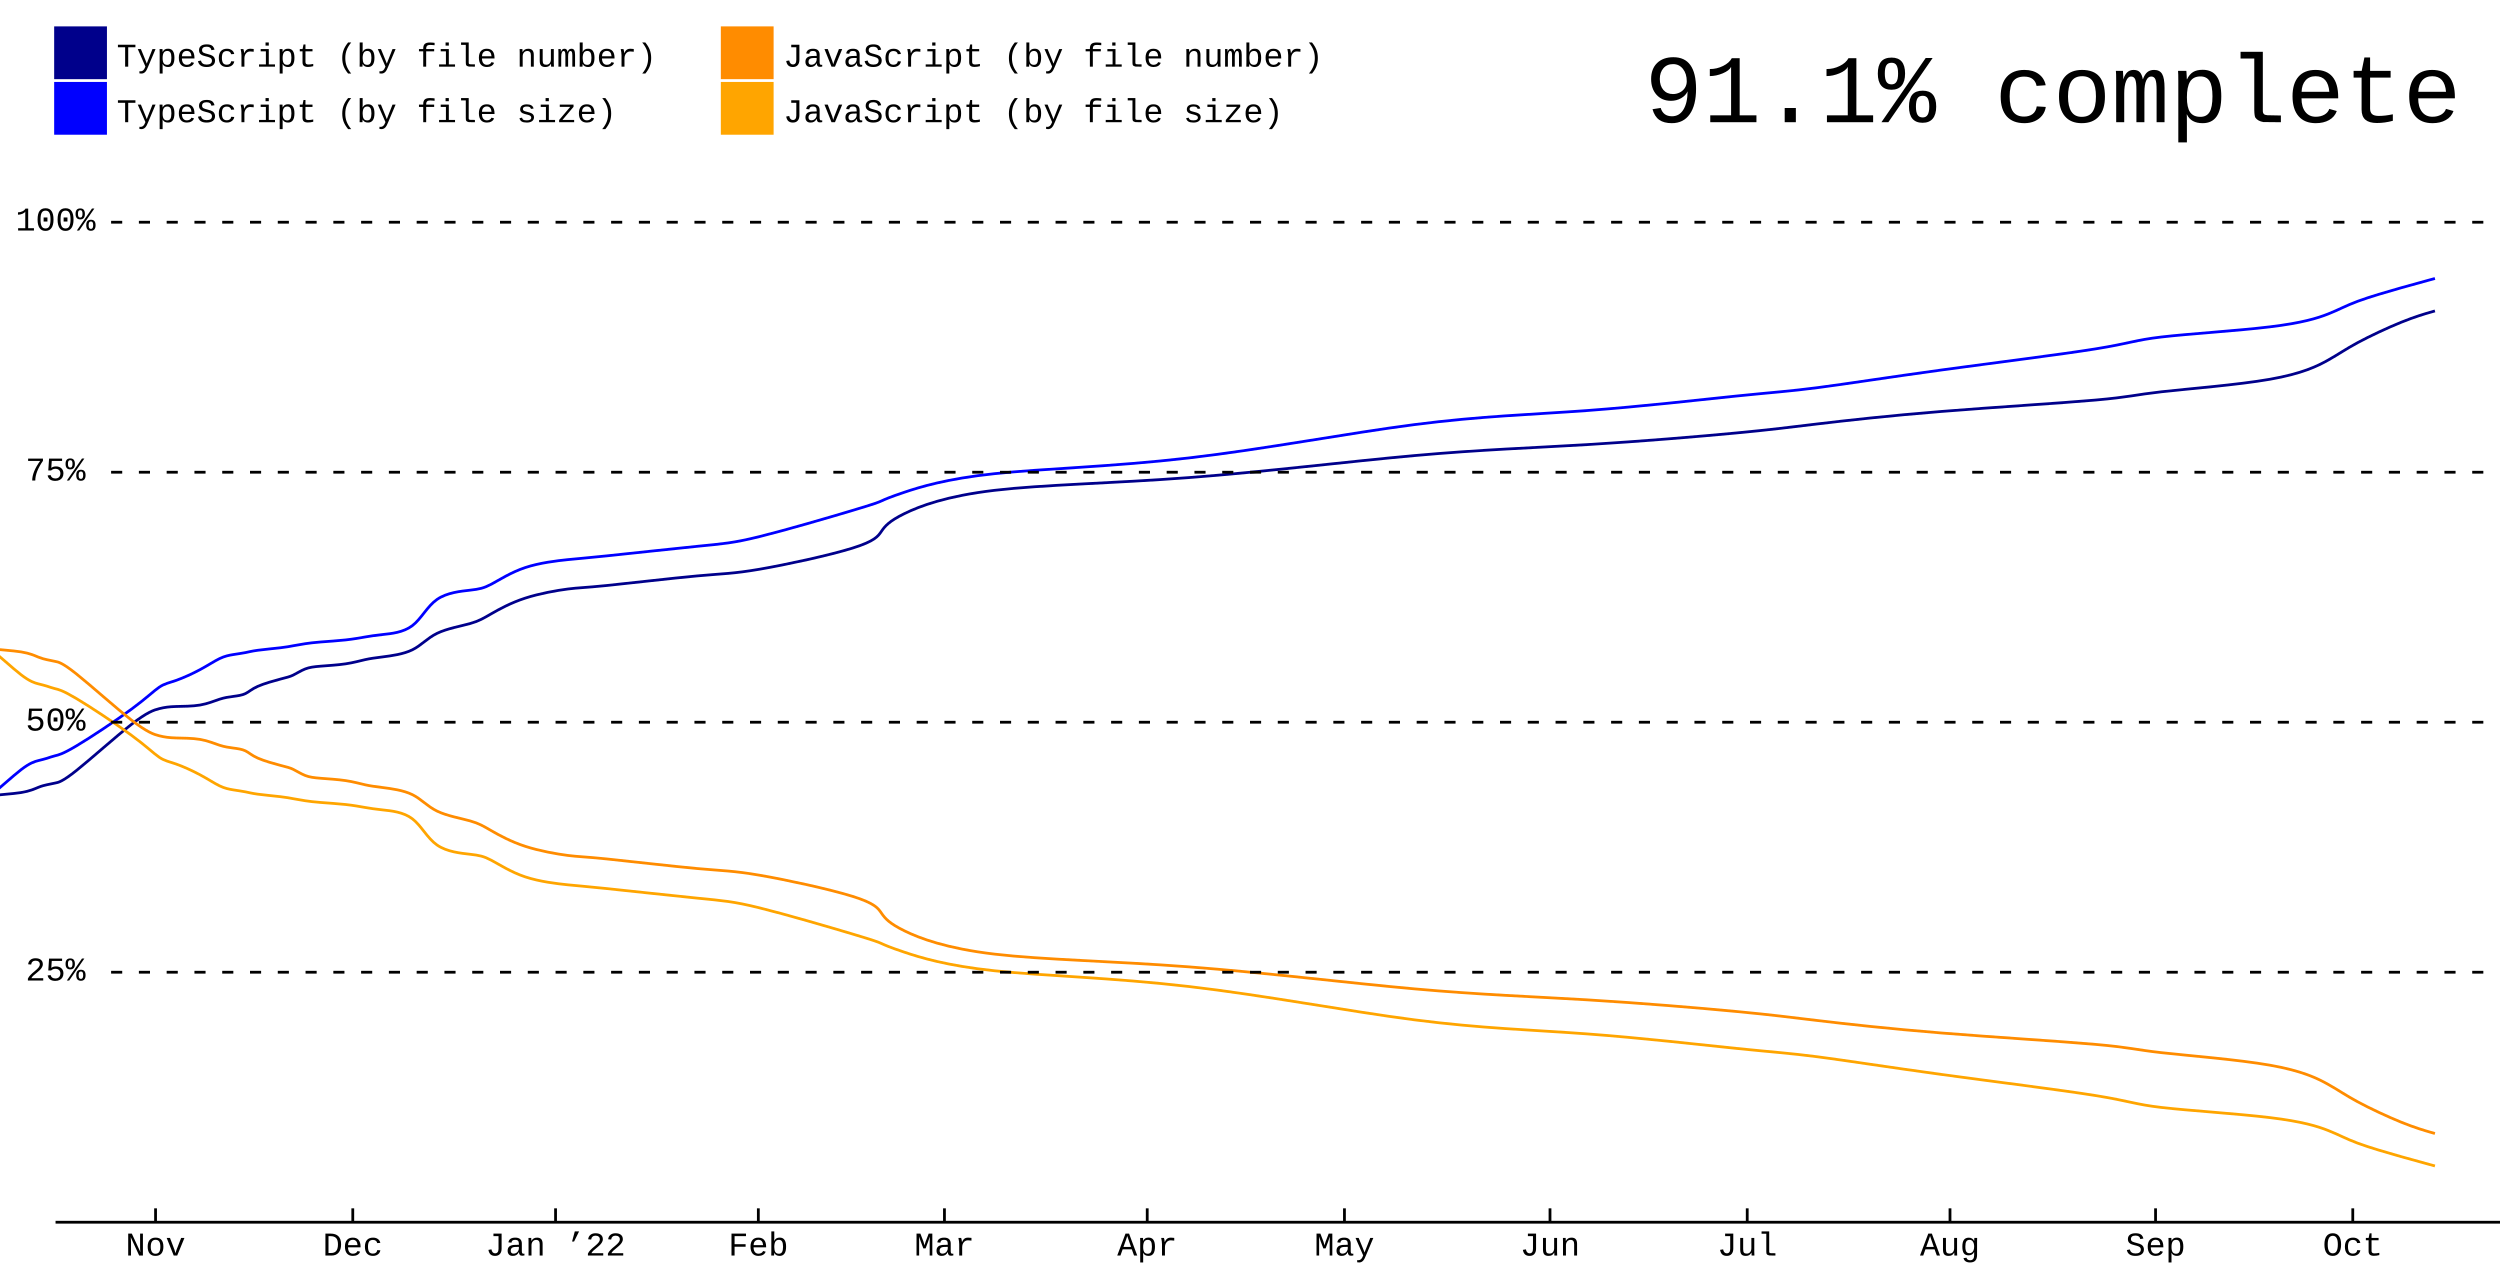
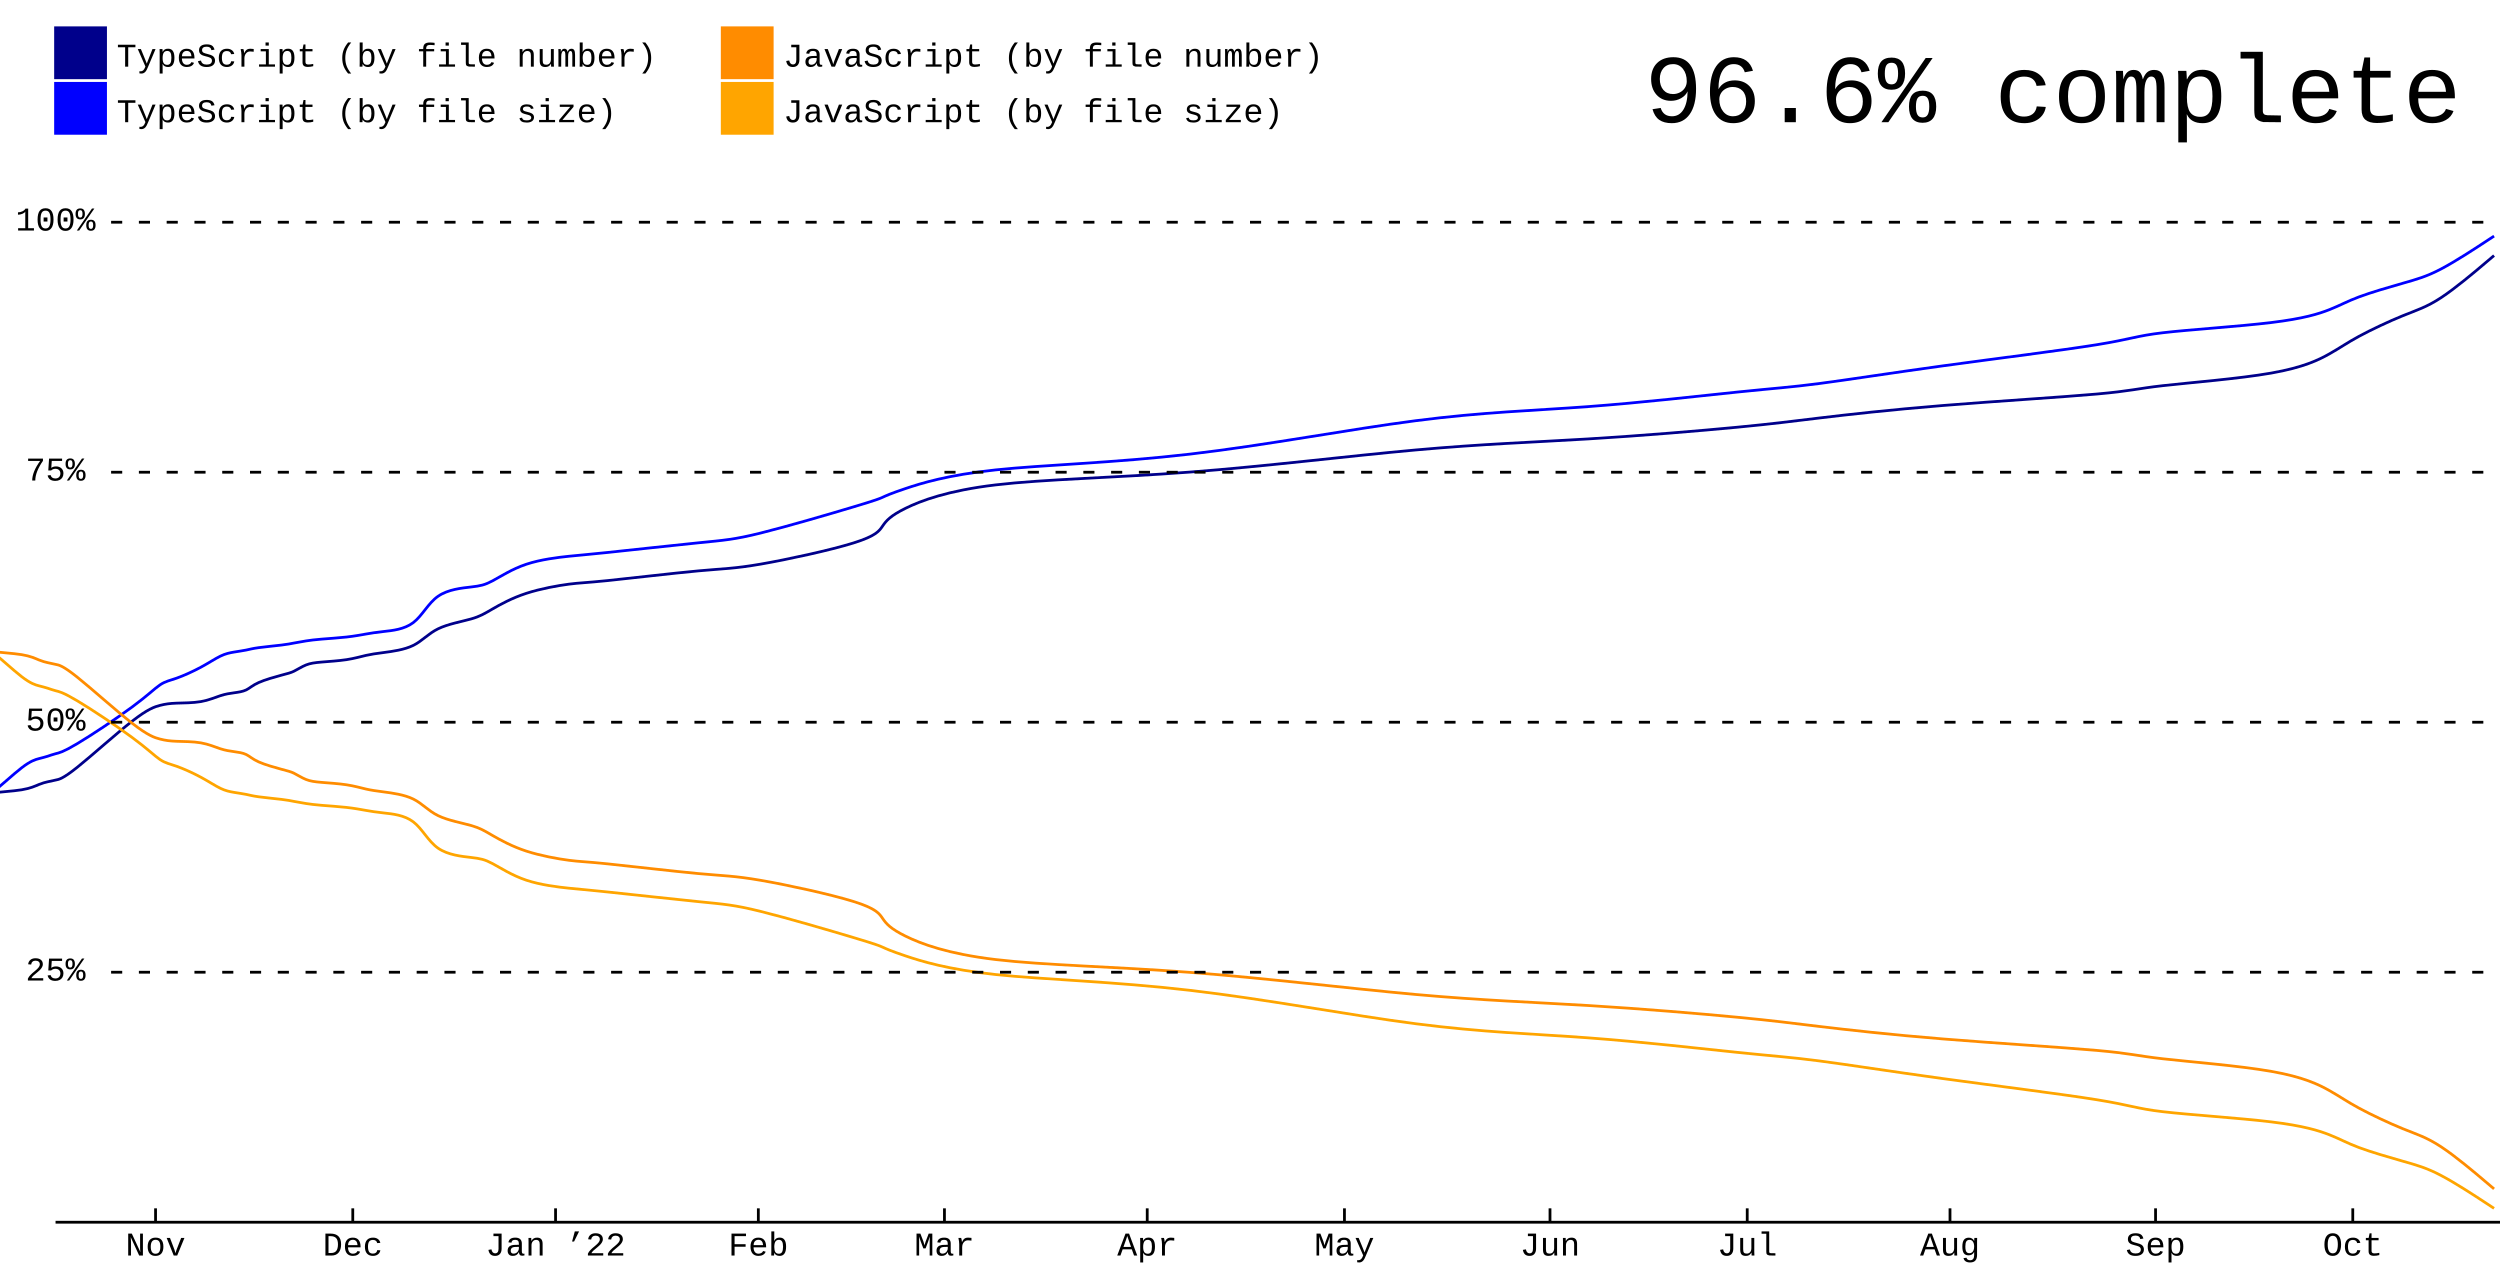
<svg xmlns="http://www.w3.org/2000/svg" viewBox="0 0 900 460" width="900" height="460">
  <style>
    text {
      font-family: "Courier New", Courier, monospace;
    }
    .legend {
      font-size: 12px;
    }
  </style>
  <g class="lines" fill="none" transform="translate(20, 80)">&gt;
-     <path stroke="darkblue" d="M856.579,31.935L854.796,32.448C853.014,32.961,849.448,33.987,844.474,35.997C839.501,38.008,833.118,41.002,828.76,43.353C824.402,45.704,822.068,47.412,818.163,49.611C814.257,51.81,808.781,54.499,797.166,56.536C785.551,58.572,767.799,59.954,758.144,61.039C748.489,62.124,746.931,62.912,734.366,64.021C721.8,65.131,698.228,66.562,678.963,68.121C659.699,69.68,644.744,71.368,634.39,72.6C624.035,73.832,618.283,74.609,604.979,75.873C591.675,77.137,570.819,78.888,551.228,80.067C531.637,81.245,513.31,81.85,489.245,84.004C465.18,86.158,435.376,89.86,407.922,91.939C380.468,94.018,355.363,94.473,338.018,96.519C320.674,98.566,311.089,102.203,305.573,104.914C300.057,107.625,298.609,109.41,297.372,111.195C296.135,112.98,295.109,114.764,286.825,117.34C278.542,119.915,263.001,123.281,253.434,124.923C243.866,126.565,240.272,126.482,230.983,127.327C221.694,128.172,206.709,129.945,198.385,130.786C190.061,131.627,188.398,131.537,184.446,132.04C180.494,132.544,174.253,133.642,169.074,135.327C163.894,137.012,159.775,139.285,156.937,140.918C154.098,142.551,152.54,143.545,149.245,144.474C145.95,145.403,140.918,146.266,137.346,148.004C133.775,149.742,131.663,152.355,128.428,153.941C125.193,155.528,120.835,156.088,117.866,156.47C114.896,156.851,113.315,157.055,111.411,157.481C109.507,157.908,107.28,158.557,104.413,158.983C101.545,159.41,98.037,159.613,95.503,159.816C92.969,160.02,91.409,160.223,89.865,160.828C88.322,161.433,86.795,162.439,85.536,163.044C84.277,163.649,83.287,163.852,80.991,164.457C78.695,165.062,75.094,166.069,72.824,167.075C70.554,168.081,69.615,169.088,68.356,169.693C67.097,170.298,65.517,170.501,63.976,170.704C62.436,170.908,60.934,171.111,59.046,171.716C57.159,172.321,54.885,173.327,52.042,173.811C49.199,174.295,45.787,174.256,43.316,174.338C40.846,174.42,39.317,174.624,37.353,175.111C35.388,175.599,32.989,176.371,27.316,180.782C21.644,185.192,12.698,193.242,7.527,197.368C2.356,201.495,0.96,201.698,-0.183,201.901C-1.326,202.105,-2.216,202.308,-3.11,202.511C-4.004,202.714,-4.903,202.918,-6.194,203.439C-7.485,203.96,-9.169,204.798,-12.411,205.319C-15.653,205.84,-20.453,206.043,-23.676,206.571C-26.899,207.099,-28.545,207.952,-29.823,208.48C-31.102,209.008,-32.013,209.211,-34.886,209.988C-37.758,210.764,-42.591,212.113,-45.513,212.89C-48.435,213.666,-49.446,213.869,-50.678,214.646C-51.91,215.422,-53.363,216.771,-55.922,218.344C-58.482,219.916,-62.148,221.711,-64.436,223.843C-66.724,225.976,-67.635,228.446,-68.536,230.349C-69.436,232.252,-70.326,233.589,-71.216,234.926C-72.106,236.262,-72.996,237.599,-79.278,240.069C-85.56,242.539,-97.234,246.142,-105.47,248.612C-113.706,251.082,-118.503,252.419,-124.395,253.189C-130.287,253.959,-137.275,254.162,-143.493,254.365C-149.712,254.569,-155.162,254.772,-163.094,255.308C-171.027,255.844,-181.442,256.712,-188.121,258.357C-194.801,260.002,-197.744,262.422,-200.973,263.734C-204.203,265.046,-207.718,265.25,-211.191,267.116C-214.664,268.982,-218.095,272.512,-220.336,274.378C-222.578,276.244,-223.631,276.448,-227.638,276.91C-231.645,277.373,-238.607,278.095,-243.83,278.558C-249.053,279.021,-252.539,279.224,-256.053,280.513C-259.566,281.801,-263.109,284.175,-266.623,285.463C-270.138,286.752,-273.625,286.955,-276.878,287.158C-280.13,287.361,-283.148,287.565,-286.74,287.768C-290.332,287.971,-294.498,288.175,-299.36,288.378C-304.222,288.581,-309.78,288.785,-315.058,289.53C-320.336,290.276,-325.333,291.565,-330.236,292.311C-335.14,293.056,-339.949,293.26,-343.553,293.901C-347.158,294.541,-349.556,295.62,-357.896,300.648C-366.237,305.676,-380.518,314.653,-390.751,320.244C-400.984,325.835,-407.168,328.039,-418.443,330.924C-429.717,333.809,-446.082,337.375,-465.781,340.516C-485.48,343.657,-508.513,346.374,-520.029,347.733L-531.546,349.091" />
-     <path stroke="blue" d="M856.579,20.255L854.796,20.737C853.014,21.219,849.448,22.183,844.474,23.59C839.501,24.997,833.118,26.846,828.76,28.464C824.402,30.083,822.068,31.47,818.163,33.013C814.257,34.557,808.781,36.256,797.166,37.664C785.551,39.071,767.799,40.187,758.144,41.313C748.489,42.439,746.931,43.575,734.366,45.603C721.8,47.63,698.228,50.549,678.963,53.192C659.699,55.834,644.744,58.199,634.39,59.545C624.035,60.892,618.283,61.219,604.979,62.586C591.675,63.952,570.819,66.358,551.228,67.805C531.637,69.253,513.31,69.744,489.245,72.851C465.18,75.958,435.376,81.681,407.922,84.865C380.468,88.049,355.363,88.695,338.018,90.523C320.674,92.351,311.089,95.361,305.573,97.212C300.057,99.064,298.609,99.756,297.372,100.315C296.135,100.873,295.109,101.298,286.825,103.78C278.542,106.261,263.001,110.798,253.434,113.169C243.866,115.54,240.272,115.744,230.983,116.672C221.694,117.6,206.709,119.252,198.385,120.116C190.061,120.981,188.398,121.058,184.446,121.463C180.494,121.868,174.253,122.603,169.074,124.329C163.894,126.055,159.775,128.773,156.937,130.28C154.098,131.787,152.54,132.083,149.245,132.461C145.95,132.84,140.918,133.3,137.346,135.788C133.775,138.276,131.663,142.792,128.428,145.247C125.193,147.702,120.835,148.098,117.866,148.419C114.896,148.74,113.315,148.987,111.411,149.317C109.507,149.648,107.28,150.062,104.413,150.376C101.545,150.69,98.037,150.903,95.503,151.107C92.969,151.31,91.409,151.504,89.865,151.735C88.322,151.966,86.795,152.236,85.536,152.474C84.277,152.712,83.287,152.918,80.991,153.188C78.695,153.457,75.094,153.789,72.824,154.096C70.554,154.404,69.615,154.686,68.356,154.934C67.097,155.182,65.517,155.394,63.976,155.645C62.436,155.897,60.934,156.187,59.046,157.095C57.159,158.003,54.885,159.529,52.042,161.056C49.199,162.582,45.787,164.11,43.316,164.977C40.846,165.844,39.317,166.051,37.353,167.37C35.388,168.689,32.989,171.121,27.316,175.307C21.644,179.494,12.698,185.435,7.527,188.511C2.356,191.588,0.96,191.8,-0.183,192.08C-1.326,192.36,-2.216,192.709,-3.11,192.989C-4.004,193.269,-4.903,193.482,-6.194,193.814C-7.485,194.146,-9.169,194.598,-12.411,197.088C-15.653,199.577,-20.453,204.104,-23.676,206.524C-26.899,208.943,-28.545,209.256,-29.823,209.518C-31.102,209.78,-32.013,209.993,-34.886,210.865C-37.758,211.738,-42.591,213.271,-45.513,214.168C-48.435,215.064,-49.446,215.325,-50.678,215.716C-51.91,216.107,-53.363,216.628,-55.922,217.632C-58.482,218.636,-62.148,220.122,-64.436,221.153C-66.724,222.185,-67.635,222.761,-68.536,223.297C-69.436,223.832,-70.326,224.326,-71.216,224.839C-72.106,225.351,-72.996,225.882,-79.278,227.059C-85.56,228.236,-97.234,230.059,-105.47,232.058C-113.706,234.057,-118.503,236.231,-124.395,237.425C-130.287,238.618,-137.275,238.832,-143.493,239.04C-149.712,239.249,-155.162,239.452,-163.094,239.756C-171.027,240.06,-181.442,240.464,-188.121,241.677C-194.801,242.89,-197.744,244.913,-200.973,246.036C-204.203,247.16,-207.718,247.385,-211.191,250.054C-214.664,252.723,-218.095,257.837,-220.336,260.464C-222.578,263.092,-223.631,263.233,-227.638,263.421C-231.645,263.608,-238.607,263.842,-243.83,264.265C-249.053,264.689,-252.539,265.303,-256.053,268.961C-259.566,272.62,-263.109,279.323,-266.623,282.912C-270.138,286.5,-273.625,286.973,-276.878,287.398C-280.13,287.822,-283.148,288.197,-286.74,288.491C-290.332,288.785,-294.498,288.998,-299.36,289.208C-304.222,289.417,-309.78,289.625,-315.058,290.456C-320.336,291.287,-325.333,292.742,-330.236,293.624C-335.14,294.505,-339.949,294.814,-343.553,295.293C-347.158,295.772,-349.556,296.42,-357.896,302.075C-366.237,307.731,-380.518,318.392,-390.751,324.323C-400.984,330.253,-407.168,331.453,-418.443,333.936C-429.717,336.419,-446.082,340.187,-465.781,343.37C-485.48,346.554,-508.513,349.155,-520.029,350.455L-531.546,351.755" />
-     <path stroke="darkorange" d="M856.579,328.065L854.796,327.552C853.014,327.039,849.448,326.013,844.474,324.003C839.501,321.992,833.118,318.998,828.76,316.647C824.402,314.296,822.068,312.588,818.163,310.389C814.257,308.19,808.781,305.501,797.166,303.464C785.551,301.428,767.799,300.046,758.144,298.961C748.489,297.876,746.931,297.088,734.366,295.979C721.8,294.869,698.228,293.438,678.963,291.879C659.699,290.32,644.744,288.632,634.39,287.4C624.035,286.168,618.283,285.391,604.979,284.127C591.675,282.863,570.819,281.112,551.228,279.933C531.637,278.755,513.31,278.15,489.245,275.996C465.18,273.842,435.376,270.14,407.922,268.061C380.468,265.982,355.363,265.527,338.018,263.481C320.674,261.434,311.089,257.797,305.573,255.086C300.057,252.375,298.609,250.59,297.372,248.805C296.135,247.02,295.109,245.236,286.825,242.66C278.542,240.085,263.001,236.719,253.434,235.077C243.866,233.435,240.272,233.518,230.983,232.673C221.694,231.828,206.709,230.055,198.385,229.214C190.061,228.373,188.398,228.463,184.446,227.96C180.494,227.456,174.253,226.358,169.074,224.673C163.894,222.988,159.775,220.715,156.937,219.082C154.098,217.449,152.54,216.455,149.245,215.526C145.95,214.597,140.918,213.734,137.346,211.996C133.775,210.258,131.663,207.645,128.428,206.059C125.193,204.472,120.835,203.912,117.866,203.53C114.896,203.149,113.315,202.945,111.411,202.519C109.507,202.092,107.28,201.443,104.413,201.017C101.545,200.59,98.037,200.387,95.503,200.184C92.969,199.98,91.409,199.777,89.865,199.172C88.322,198.567,86.795,197.561,85.536,196.956C84.277,196.351,83.287,196.148,80.991,195.543C78.695,194.938,75.094,193.931,72.824,192.925C70.554,191.919,69.615,190.912,68.356,190.307C67.097,189.702,65.517,189.499,63.976,189.296C62.436,189.092,60.934,188.889,59.046,188.284C57.159,187.679,54.885,186.673,52.042,186.189C49.199,185.705,45.787,185.744,43.316,185.662C40.846,185.58,39.317,185.376,37.353,184.889C35.388,184.401,32.989,183.629,27.316,179.218C21.644,174.808,12.698,166.758,7.527,162.632C2.356,158.505,0.96,158.302,-0.183,158.099C-1.326,157.895,-2.216,157.692,-3.11,157.489C-4.004,157.286,-4.903,157.082,-6.194,156.561C-7.485,156.04,-9.169,155.202,-12.411,154.681C-15.653,154.16,-20.453,153.957,-23.676,153.429C-26.899,152.901,-28.545,152.048,-29.823,151.52C-31.102,150.992,-32.013,150.789,-34.886,150.012C-37.758,149.236,-42.591,147.887,-45.513,147.11C-48.435,146.334,-49.446,146.131,-50.678,145.354C-51.91,144.578,-53.363,143.229,-55.922,141.656C-58.482,140.084,-62.148,138.289,-64.436,136.157C-66.724,134.024,-67.635,131.554,-68.536,129.651C-69.436,127.748,-70.326,126.411,-71.216,125.074C-72.106,123.738,-72.996,122.401,-79.278,119.931C-85.56,117.461,-97.234,113.858,-105.47,111.388C-113.706,108.918,-118.503,107.581,-124.395,106.811C-130.287,106.041,-137.275,105.838,-143.493,105.635C-149.712,105.431,-155.162,105.228,-163.094,104.692C-171.027,104.156,-181.442,103.288,-188.121,101.643C-194.801,99.998,-197.744,97.578,-200.973,96.266C-204.203,94.954,-207.718,94.75,-211.191,92.884C-214.664,91.018,-218.095,87.488,-220.336,85.622C-222.578,83.756,-223.631,83.552,-227.638,83.09C-231.645,82.627,-238.607,81.905,-243.83,81.442C-249.053,80.979,-252.539,80.776,-256.053,79.487C-259.566,78.199,-263.109,75.825,-266.623,74.537C-270.138,73.248,-273.625,73.045,-276.878,72.842C-280.13,72.639,-283.148,72.435,-286.74,72.232C-290.332,72.029,-294.498,71.825,-299.36,71.622C-304.222,71.419,-309.78,71.215,-315.058,70.47C-320.336,69.724,-325.333,68.435,-330.236,67.689C-335.14,66.944,-339.949,66.74,-343.553,66.099C-347.158,65.459,-349.556,64.38,-357.896,59.352C-366.237,54.324,-380.518,45.347,-390.751,39.756C-400.984,34.165,-407.168,31.961,-418.443,29.076C-429.717,26.191,-446.082,22.625,-465.781,19.484C-485.48,16.343,-508.513,13.626,-520.029,12.267L-531.546,10.909" />
-     <path stroke="orange" d="M856.579,339.745L854.796,339.263C853.014,338.781,849.448,337.817,844.474,336.41C839.501,335.003,833.118,333.154,828.76,331.536C824.402,329.917,822.068,328.53,818.163,326.987C814.257,325.443,808.781,323.744,797.166,322.336C785.551,320.929,767.799,319.813,758.144,318.687C748.489,317.561,746.931,316.425,734.366,314.397C721.8,312.37,698.228,309.451,678.963,306.808C659.699,304.166,644.744,301.801,634.39,300.455C624.035,299.108,618.283,298.781,604.979,297.414C591.675,296.048,570.819,293.642,551.228,292.195C531.637,290.747,513.31,290.256,489.245,287.149C465.18,284.042,435.376,278.319,407.922,275.135C380.468,271.951,355.363,271.305,338.018,269.477C320.674,267.649,311.089,264.639,305.573,262.788C300.057,260.936,298.609,260.244,297.372,259.685C296.135,259.127,295.109,258.702,286.825,256.22C278.542,253.739,263.001,249.202,253.434,246.831C243.866,244.46,240.272,244.256,230.983,243.328C221.694,242.4,206.709,240.748,198.385,239.884C190.061,239.019,188.398,238.942,184.446,238.537C180.494,238.132,174.253,237.397,169.074,235.671C163.894,233.945,159.775,231.227,156.937,229.72C154.098,228.213,152.54,227.917,149.245,227.539C145.95,227.16,140.918,226.7,137.346,224.212C133.775,221.724,131.663,217.208,128.428,214.753C125.193,212.298,120.835,211.902,117.866,211.581C114.896,211.26,113.315,211.013,111.411,210.683C109.507,210.352,107.28,209.938,104.413,209.624C101.545,209.31,98.037,209.097,95.503,208.893C92.969,208.69,91.409,208.496,89.865,208.265C88.322,208.034,86.795,207.764,85.536,207.526C84.277,207.288,83.287,207.082,80.991,206.812C78.695,206.543,75.094,206.211,72.824,205.904C70.554,205.596,69.615,205.314,68.356,205.066C67.097,204.818,65.517,204.606,63.976,204.355C62.436,204.103,60.934,203.813,59.046,202.905C57.159,201.997,54.885,200.471,52.042,198.944C49.199,197.418,45.787,195.89,43.316,195.023C40.846,194.156,39.317,193.949,37.353,192.63C35.388,191.311,32.989,188.879,27.316,184.693C21.644,180.506,12.698,174.565,7.527,171.489C2.356,168.412,0.96,168.2,-0.183,167.92C-1.326,167.64,-2.216,167.291,-3.11,167.011C-4.004,166.731,-4.903,166.518,-6.194,166.186C-7.485,165.854,-9.169,165.402,-12.411,162.912C-15.653,160.423,-20.453,155.896,-23.676,153.476C-26.899,151.057,-28.545,150.744,-29.823,150.482C-31.102,150.22,-32.013,150.007,-34.886,149.135C-37.758,148.262,-42.591,146.729,-45.513,145.832C-48.435,144.936,-49.446,144.675,-50.678,144.284C-51.91,143.893,-53.363,143.372,-55.922,142.368C-58.482,141.364,-62.148,139.878,-64.436,138.847C-66.724,137.815,-67.635,137.239,-68.536,136.703C-69.436,136.168,-70.326,135.674,-71.216,135.161C-72.106,134.649,-72.996,134.118,-79.278,132.941C-85.56,131.764,-97.234,129.941,-105.47,127.942C-113.706,125.943,-118.503,123.769,-124.395,122.575C-130.287,121.382,-137.275,121.168,-143.493,120.96C-149.712,120.751,-155.162,120.548,-163.094,120.244C-171.027,119.94,-181.442,119.536,-188.121,118.323C-194.801,117.11,-197.744,115.087,-200.973,113.964C-204.203,112.84,-207.718,112.615,-211.191,109.946C-214.664,107.277,-218.095,102.163,-220.336,99.536C-222.578,96.908,-223.631,96.767,-227.638,96.579C-231.645,96.392,-238.607,96.158,-243.83,95.735C-249.053,95.311,-252.539,94.697,-256.053,91.039C-259.566,87.38,-263.109,80.677,-266.623,77.088C-270.138,73.5,-273.625,73.027,-276.878,72.602C-280.13,72.178,-283.148,71.803,-286.74,71.509C-290.332,71.215,-294.498,71.002,-299.36,70.792C-304.222,70.583,-309.78,70.375,-315.058,69.544C-320.336,68.713,-325.333,67.258,-330.236,66.376C-335.14,65.495,-339.949,65.186,-343.553,64.707C-347.158,64.228,-349.556,63.58,-357.896,57.925C-366.237,52.269,-380.518,41.608,-390.751,35.677C-400.984,29.747,-407.168,28.547,-418.443,26.064C-429.717,23.581,-446.082,19.813,-465.781,16.63C-485.48,13.446,-508.513,10.845,-520.029,9.545L-531.546,8.245" />
+     <path stroke="darkblue" d="M877.855,12L874.395,14.931C870.934,17.862,864.014,23.723,858.771,27.172C853.527,30.621,849.959,31.657,844.983,33.677C840.007,35.697,833.622,38.702,829.262,41.063C824.901,43.424,822.565,45.142,818.658,47.351C814.751,49.56,809.272,52.26,797.655,54.306C786.038,56.352,768.283,57.744,758.626,58.839C748.969,59.935,747.409,60.732,734.841,61.852C722.274,62.971,698.699,64.413,679.433,65.982C660.166,67.551,645.208,69.249,634.852,70.491C624.496,71.733,618.741,72.52,605.434,73.794C592.128,75.068,571.271,76.829,551.677,78.018C532.084,79.206,513.755,79.822,489.687,81.985C465.62,84.149,435.815,87.862,408.358,89.95C380.902,92.039,355.795,92.504,338.448,94.561C321.101,96.617,311.514,100.265,305.996,102.986C300.477,105.707,299.027,107.502,297.788,109.297C296.549,111.091,295.52,112.886,287.235,115.471C278.949,118.057,263.406,121.433,253.837,123.085C244.267,124.737,240.671,124.664,231.379,125.519C222.088,126.374,207.101,128.157,198.775,129.008C190.449,129.859,188.783,129.779,184.829,130.293C180.875,130.807,174.632,131.914,169.45,133.609C164.268,135.304,160.147,137.587,157.307,139.231C154.466,140.874,152.906,141.878,149.609,142.817C146.311,143.755,141.277,144.629,137.703,146.377C134.129,148.125,132.015,150.748,128.778,152.344C125.541,153.941,121.181,154.511,118.209,154.903C115.238,155.295,113.654,155.508,111.748,155.944C109.842,156.381,107.613,157.04,104.743,157.477C101.874,157.913,98.363,158.127,95.827,158.34C93.29,158.553,91.728,158.767,90.182,159.382C88.637,159.997,87.107,161.013,85.846,161.628C84.586,162.243,83.593,162.456,81.295,163.071C78.997,163.686,75.393,164.703,73.121,165.719C70.849,166.736,69.908,167.752,68.646,168.367C67.385,168.982,65.803,169.195,64.26,169.409C62.718,169.622,61.214,169.835,59.324,170.45C57.434,171.065,55.158,172.082,52.313,172.575C49.468,173.069,46.053,173.041,43.58,173.133C41.108,173.225,39.577,173.438,37.61,173.936C35.644,174.434,33.242,175.216,27.567,179.637C21.892,184.057,12.944,192.117,7.771,196.253C2.598,200.39,1.2,200.603,0.055,200.816C-1.09,201.03,-1.982,201.243,-2.879,201.457C-3.775,201.67,-4.676,201.883,-5.969,202.414C-7.263,202.945,-8.949,203.794,-12.193,204.325C-15.437,204.855,-20.239,205.069,-23.464,205.607C-26.689,206.145,-28.338,207.008,-29.618,207.546C-30.899,208.084,-31.813,208.297,-34.688,209.084C-37.562,209.87,-42.398,211.229,-45.322,212.016C-48.246,212.802,-49.259,213.016,-50.493,213.802C-51.727,214.588,-53.182,215.948,-55.744,217.53C-58.306,219.112,-61.974,220.917,-64.264,223.06C-66.555,225.202,-67.468,227.682,-68.37,229.596C-69.273,231.509,-70.165,232.856,-71.058,234.203C-71.95,235.549,-72.842,236.896,-79.126,239.376C-85.411,241.856,-97.087,245.469,-105.325,247.949C-113.562,250.429,-118.362,251.776,-124.256,252.556C-130.151,253.336,-137.14,253.549,-143.361,253.763C-149.582,253.976,-155.034,254.189,-162.969,254.735C-170.904,255.281,-181.321,256.16,-188.003,257.815C-194.684,259.469,-197.629,261.9,-200.861,263.222C-204.093,264.544,-207.61,264.757,-211.085,266.634C-214.561,268.51,-217.993,272.05,-220.237,273.926C-222.481,275.802,-223.536,276.016,-227.546,276.489C-231.555,276.961,-238.518,277.694,-243.744,278.167C-248.97,278.639,-252.457,278.853,-255.973,280.151C-259.489,281.45,-263.034,283.833,-266.551,285.132C-270.067,286.43,-273.557,286.643,-276.812,286.857C-280.066,287.07,-283.087,287.283,-286.681,287.497C-290.275,287.71,-294.443,287.924,-299.307,288.137C-304.172,288.35,-309.732,288.564,-315.012,289.319C-320.292,290.075,-325.291,291.374,-330.197,292.13C-335.102,292.886,-339.914,293.099,-343.52,293.75C-347.127,294.401,-349.528,295.489,-357.87,300.527C-366.212,305.565,-380.496,314.553,-390.731,320.154C-400.966,325.754,-407.153,327.968,-418.43,330.863C-429.706,333.758,-446.073,337.334,-465.774,340.486C-485.475,343.637,-508.51,346.364,-520.028,347.727L-531.546,349.091" />
+     <path stroke="blue" d="M877.855,4.991L874.395,7.263C870.934,9.535,864.014,14.08,858.771,16.837C853.527,19.595,849.959,20.566,844.983,21.98C840.007,23.393,833.622,25.25,829.262,26.875C824.901,28.5,822.565,29.895,818.658,31.445C814.751,32.995,809.272,34.701,797.655,36.116C786.038,37.531,768.283,38.654,758.626,39.787C748.969,40.92,747.409,42.063,734.841,44.097C722.274,46.132,698.699,49.058,679.433,51.707C660.166,54.356,645.208,56.728,634.852,58.081C624.496,59.435,618.741,59.769,605.434,61.143C592.128,62.516,571.271,64.928,551.677,66.383C532.084,67.838,513.755,68.336,489.687,71.45C465.62,74.563,435.815,80.293,408.358,83.485C380.902,86.676,355.795,87.329,338.448,89.164C321.101,90.998,311.514,94.016,305.996,95.874C300.477,97.732,299.027,98.431,297.788,98.997C296.549,99.563,295.52,99.995,287.235,102.483C278.949,104.971,263.406,109.516,253.837,111.894C244.267,114.271,240.671,114.482,231.379,115.417C222.088,116.352,207.101,118.011,198.775,118.883C190.449,119.754,188.783,119.838,184.829,120.25C180.875,120.662,174.632,121.404,169.45,123.137C164.268,124.87,160.147,127.595,157.307,129.109C154.466,130.623,152.906,130.926,149.609,131.311C146.311,131.696,141.277,132.164,137.703,134.659C134.129,137.154,132.015,141.676,128.778,144.139C125.541,146.601,121.181,147.003,118.209,147.331C115.238,147.66,113.654,147.913,111.748,148.251C109.842,148.588,107.613,149.01,104.743,149.331C101.874,149.651,98.363,149.872,95.827,150.082C93.29,150.292,91.728,150.493,90.182,150.731C88.637,150.97,87.107,151.246,85.846,151.491C84.586,151.736,83.593,151.949,81.295,152.226C78.997,152.502,75.393,152.841,73.121,153.155C70.849,153.469,69.908,153.759,68.646,154.014C67.385,154.268,65.803,154.488,64.26,154.746C62.718,155.004,61.214,155.302,59.324,156.217C57.434,157.132,55.158,158.664,52.313,160.198C49.468,161.732,46.053,163.267,43.58,164.141C41.108,165.015,39.577,165.228,37.61,166.554C35.644,167.88,33.242,170.319,27.567,174.513C21.892,178.706,12.944,184.654,7.771,187.738C2.598,190.821,1.2,191.04,0.055,191.327C-1.09,191.614,-1.982,191.97,-2.879,192.257C-3.775,192.544,-4.676,192.764,-5.969,193.103C-7.263,193.442,-8.949,193.901,-12.193,196.398C-15.437,198.894,-20.239,203.428,-23.464,205.854C-26.689,208.281,-28.338,208.6,-29.618,208.87C-30.899,209.139,-31.813,209.358,-34.688,210.238C-37.562,211.118,-42.398,212.657,-45.322,213.561C-48.246,214.465,-49.259,214.732,-50.493,215.13C-51.727,215.528,-53.182,216.057,-55.744,217.067C-58.306,218.078,-61.974,219.571,-64.264,220.609C-66.555,221.648,-67.468,222.231,-68.37,222.774C-69.273,223.316,-70.165,223.817,-71.058,224.337C-71.95,224.856,-72.842,225.394,-79.126,226.578C-85.411,227.762,-97.087,229.592,-105.325,231.598C-113.562,233.604,-118.362,235.785,-124.256,236.986C-130.151,238.186,-137.14,238.406,-143.361,238.622C-149.582,238.837,-155.034,239.048,-162.969,239.359C-170.904,239.67,-181.321,240.081,-188.003,241.301C-194.684,242.521,-197.629,244.55,-200.861,245.681C-204.093,246.811,-207.61,247.043,-211.085,249.719C-214.561,252.396,-217.993,257.516,-220.237,260.15C-222.481,262.785,-223.536,262.933,-227.546,263.128C-231.555,263.322,-238.518,263.563,-243.744,263.993C-248.97,264.424,-252.457,265.045,-255.973,268.71C-259.489,272.376,-263.034,279.086,-266.551,282.682C-270.067,286.277,-273.557,286.757,-276.812,287.188C-280.066,287.62,-283.087,288.002,-286.681,288.303C-290.275,288.604,-294.443,288.823,-299.307,289.04C-304.172,289.257,-309.732,289.471,-315.012,290.309C-320.292,291.148,-325.291,292.609,-330.197,293.498C-335.102,294.387,-339.914,294.703,-343.52,295.188C-347.127,295.674,-349.528,296.33,-357.87,301.992C-366.212,307.654,-380.496,318.323,-390.731,324.26C-400.966,330.197,-407.153,331.404,-418.43,333.894C-429.706,336.384,-446.073,340.159,-465.774,343.349C-485.475,346.54,-508.51,349.148,-520.028,350.451L-531.546,351.755" />
+     <path stroke="darkorange" d="M877.855,348L874.395,345.069C870.934,342.138,864.014,336.277,858.771,332.828C853.527,329.379,849.959,328.343,844.983,326.323C840.007,324.303,833.622,321.298,829.262,318.937C824.901,316.576,822.565,314.858,818.658,312.649C814.751,310.44,809.272,307.74,797.655,305.694C786.038,303.648,768.283,302.256,758.626,301.161C748.969,300.065,747.409,299.268,734.841,298.148C722.274,297.029,698.699,295.587,679.433,294.018C660.166,292.449,645.208,290.751,634.852,289.509C624.496,288.267,618.741,287.48,605.434,286.206C592.128,284.932,571.271,283.171,551.677,281.982C532.084,280.794,513.755,280.178,489.687,278.015C465.62,275.851,435.815,272.138,408.358,270.05C380.902,267.961,355.795,267.496,338.448,265.439C321.101,263.383,311.514,259.735,305.996,257.014C300.477,254.293,299.027,252.498,297.788,250.703C296.549,248.909,295.52,247.114,287.235,244.529C278.949,241.943,263.406,238.567,253.837,236.915C244.267,235.263,240.671,235.336,231.379,234.481C222.088,233.626,207.101,231.843,198.775,230.992C190.449,230.141,188.783,230.221,184.829,229.707C180.875,229.193,174.632,228.086,169.45,226.391C164.268,224.696,160.147,222.413,157.307,220.769C154.466,219.126,152.906,218.122,149.609,217.183C146.311,216.245,141.277,215.371,137.703,213.623C134.129,211.875,132.015,209.252,128.778,207.656C125.541,206.059,121.181,205.489,118.209,205.097C115.238,204.705,113.654,204.492,111.748,204.056C109.842,203.619,107.613,202.96,104.743,202.523C101.874,202.087,98.363,201.873,95.827,201.66C93.29,201.447,91.728,201.233,90.182,200.618C88.637,200.003,87.107,198.987,85.846,198.372C84.586,197.757,83.593,197.544,81.295,196.929C78.997,196.314,75.393,195.297,73.121,194.281C70.849,193.264,69.908,192.248,68.646,191.633C67.385,191.018,65.803,190.805,64.26,190.591C62.718,190.378,61.214,190.165,59.324,189.55C57.434,188.935,55.158,187.918,52.313,187.425C49.468,186.931,46.053,186.959,43.58,186.867C41.108,186.775,39.577,186.562,37.61,186.064C35.644,185.566,33.242,184.784,27.567,180.363C21.892,175.943,12.944,167.883,7.771,163.747C2.598,159.61,1.2,159.397,0.055,159.184C-1.09,158.97,-1.982,158.757,-2.879,158.543C-3.775,158.33,-4.676,158.117,-5.969,157.586C-7.263,157.055,-8.949,156.206,-12.193,155.675C-15.437,155.145,-20.239,154.931,-23.464,154.393C-26.689,153.855,-28.338,152.992,-29.618,152.454C-30.899,151.916,-31.813,151.703,-34.688,150.916C-37.562,150.13,-42.398,148.771,-45.322,147.984C-48.246,147.198,-49.259,146.984,-50.493,146.198C-51.727,145.412,-53.182,144.052,-55.744,142.47C-58.306,140.888,-61.974,139.083,-64.264,136.94C-66.555,134.798,-67.468,132.318,-68.37,130.404C-69.273,128.491,-70.165,127.144,-71.058,125.797C-71.95,124.451,-72.842,123.104,-79.126,120.624C-85.411,118.144,-97.087,114.531,-105.325,112.051C-113.562,109.571,-118.362,108.224,-124.256,107.444C-130.151,106.664,-137.14,106.451,-143.361,106.237C-149.582,106.024,-155.034,105.811,-162.969,105.265C-170.904,104.719,-181.321,103.84,-188.003,102.185C-194.684,100.531,-197.629,98.1,-200.861,96.778C-204.093,95.456,-207.61,95.243,-211.085,93.366C-214.561,91.49,-217.993,87.95,-220.237,86.074C-222.481,84.198,-223.536,83.984,-227.546,83.511C-231.555,83.039,-238.518,82.306,-243.744,81.833C-248.97,81.361,-252.457,81.147,-255.973,79.849C-259.489,78.55,-263.034,76.167,-266.551,74.868C-270.067,73.57,-273.557,73.357,-276.812,73.143C-280.066,72.93,-283.087,72.717,-286.681,72.503C-290.275,72.29,-294.443,72.076,-299.307,71.863C-304.172,71.65,-309.732,71.436,-315.012,70.681C-320.292,69.925,-325.291,68.626,-330.197,67.87C-335.102,67.114,-339.914,66.901,-343.52,66.25C-347.127,65.599,-349.528,64.511,-357.87,59.473C-366.212,54.435,-380.496,45.447,-390.731,39.846C-400.966,34.246,-407.153,32.032,-418.43,29.137C-429.706,26.242,-446.073,22.666,-465.774,19.514C-485.475,16.363,-508.51,13.636,-520.028,12.273L-531.546,10.909" />
+     <path stroke="orange" d="M877.855,355.009L874.395,352.737C870.934,350.465,864.014,345.92,858.771,343.163C853.527,340.405,849.959,339.434,844.983,338.02C840.007,336.607,833.622,334.75,829.262,333.125C824.901,331.5,822.565,330.105,818.658,328.555C814.751,327.005,809.272,325.299,797.655,323.884C786.038,322.469,768.283,321.346,758.626,320.213C748.969,319.08,747.409,317.937,734.841,315.903C722.274,313.868,698.699,310.942,679.433,308.293C660.166,305.644,645.208,303.272,634.852,301.919C624.496,300.565,618.741,300.231,605.434,298.857C592.128,297.484,571.271,295.072,551.677,293.617C532.084,292.162,513.755,291.664,489.687,288.55C465.62,285.437,435.815,279.707,408.358,276.515C380.902,273.324,355.795,272.671,338.448,270.836C321.101,269.002,311.514,265.984,305.996,264.126C300.477,262.268,299.027,261.569,297.788,261.003C296.549,260.437,295.52,260.005,287.235,257.517C278.949,255.029,263.406,250.484,253.837,248.106C244.267,245.729,240.671,245.518,231.379,244.583C222.088,243.648,207.101,241.989,198.775,241.117C190.449,240.246,188.783,240.162,184.829,239.75C180.875,239.338,174.632,238.596,169.45,236.863C164.268,235.13,160.147,232.405,157.307,230.891C154.466,229.377,152.906,229.074,149.609,228.689C146.311,228.304,141.277,227.836,137.703,225.341C134.129,222.846,132.015,218.324,128.778,215.861C125.541,213.399,121.181,212.997,118.209,212.669C115.238,212.34,113.654,212.087,111.748,211.749C109.842,211.412,107.613,210.99,104.743,210.669C101.874,210.349,98.363,210.128,95.827,209.918C93.29,209.708,91.728,209.507,90.182,209.269C88.637,209.03,87.107,208.754,85.846,208.509C84.586,208.264,83.593,208.051,81.295,207.774C78.997,207.498,75.393,207.159,73.121,206.845C70.849,206.531,69.908,206.241,68.646,205.986C67.385,205.732,65.803,205.512,64.26,205.254C62.718,204.996,61.214,204.698,59.324,203.783C57.434,202.868,55.158,201.336,52.313,199.802C49.468,198.268,46.053,196.733,43.58,195.859C41.108,194.985,39.577,194.772,37.61,193.446C35.644,192.12,33.242,189.681,27.567,185.487C21.892,181.294,12.944,175.346,7.771,172.262C2.598,169.179,1.2,168.96,0.055,168.673C-1.09,168.386,-1.982,168.03,-2.879,167.743C-3.775,167.456,-4.676,167.236,-5.969,166.897C-7.263,166.558,-8.949,166.099,-12.193,163.602C-15.437,161.106,-20.239,156.572,-23.464,154.146C-26.689,151.719,-28.338,151.4,-29.618,151.13C-30.899,150.861,-31.813,150.642,-34.688,149.762C-37.562,148.882,-42.398,147.343,-45.322,146.439C-48.246,145.535,-49.259,145.268,-50.493,144.87C-51.727,144.472,-53.182,143.943,-55.744,142.933C-58.306,141.922,-61.974,140.429,-64.264,139.391C-66.555,138.352,-67.468,137.769,-68.37,137.226C-69.273,136.684,-70.165,136.183,-71.058,135.663C-71.95,135.144,-72.842,134.606,-79.126,133.422C-85.411,132.238,-97.087,130.408,-105.325,128.402C-113.562,126.396,-118.362,124.215,-124.256,123.014C-130.151,121.814,-137.14,121.594,-143.361,121.378C-149.582,121.163,-155.034,120.952,-162.969,120.641C-170.904,120.33,-181.321,119.919,-188.003,118.699C-194.684,117.479,-197.629,115.45,-200.861,114.319C-204.093,113.189,-207.61,112.957,-211.085,110.281C-214.561,107.604,-217.993,102.484,-220.237,99.85C-222.481,97.215,-223.536,97.067,-227.546,96.872C-231.555,96.678,-238.518,96.437,-243.744,96.007C-248.97,95.576,-252.457,94.955,-255.973,91.29C-259.489,87.624,-263.034,80.914,-266.551,77.318C-270.067,73.723,-273.557,73.243,-276.812,72.812C-280.066,72.38,-283.087,71.998,-286.681,71.697C-290.275,71.396,-294.443,71.177,-299.307,70.96C-304.172,70.743,-309.732,70.529,-315.012,69.691C-320.292,68.852,-325.291,67.391,-330.197,66.502C-335.102,65.613,-339.914,65.297,-343.52,64.812C-347.127,64.326,-349.528,63.67,-357.87,58.008C-366.212,52.346,-380.496,41.677,-390.731,35.74C-400.966,29.803,-407.153,28.596,-418.43,26.106C-429.706,23.616,-446.073,19.841,-465.774,16.651C-485.475,13.46,-508.51,10.852,-520.028,9.549L-531.546,8.245" />
  </g>
  <g class="axis y" stroke="black" fill="none" stroke-dasharray="4 6" transform="translate(20, 80)">
    <path d="M 20,270 h900" />
    <g transform="translate(0, 270)">
      <text text-anchor="middle" fill="black" stroke="none" transform="translate(0, 3)">25%</text>
      <path d="M0,v-5 0" />
    </g>
    <path d="M 20,180 h900" />
    <g transform="translate(0, 180)">
      <text text-anchor="middle" fill="black" stroke="none" transform="translate(0, 3)">50%</text>
      <path d="M0,v-5 0" />
    </g>
    <path d="M 20,90 h900" />
    <g transform="translate(0, 90)">
      <text text-anchor="middle" fill="black" stroke="none" transform="translate(0, 3)">75%</text>
      <path d="M0,v-5 0" />
    </g>
    <path d="M 20,0 h900" />
    <g transform="translate(0, 0)">
      <text text-anchor="middle" fill="black" stroke="none" transform="translate(0, 3)">100%</text>
      <path d="M0,v-5 0" />
    </g>
  </g>
  <g class="axis x" stroke="black" fill="none" transform="translate(20, 440)">
    <path d="M0,0 h900" />
    <g transform="translate(827, 0)">
      <text text-anchor="middle" fill="black" stroke="none" transform="translate(0, 12)">Oct</text>
      <path d="M0,0 v-5" />
    </g>
    <g transform="translate(756, 0)">
      <text text-anchor="middle" fill="black" stroke="none" transform="translate(0, 12)">Sep</text>
      <path d="M0,0 v-5" />
    </g>
    <g transform="translate(682, 0)">
      <text text-anchor="middle" fill="black" stroke="none" transform="translate(0, 12)">Aug</text>
      <path d="M0,0 v-5" />
    </g>
    <g transform="translate(609, 0)">
      <text text-anchor="middle" fill="black" stroke="none" transform="translate(0, 12)">Jul</text>
      <path d="M0,0 v-5" />
    </g>
    <g transform="translate(538, 0)">
      <text text-anchor="middle" fill="black" stroke="none" transform="translate(0, 12)">Jun</text>
      <path d="M0,0 v-5" />
    </g>
    <g transform="translate(464, 0)">
      <text text-anchor="middle" fill="black" stroke="none" transform="translate(0, 12)">May</text>
      <path d="M0,0 v-5" />
    </g>
    <g transform="translate(393, 0)">
      <text text-anchor="middle" fill="black" stroke="none" transform="translate(0, 12)">Apr</text>
      <path d="M0,0 v-5" />
    </g>
    <g transform="translate(320, 0)">
      <text text-anchor="middle" fill="black" stroke="none" transform="translate(0, 12)">Mar</text>
      <path d="M0,0 v-5" />
    </g>
    <g transform="translate(253, 0)">
      <text text-anchor="middle" fill="black" stroke="none" transform="translate(0, 12)">Feb</text>
      <path d="M0,0 v-5" />
    </g>
    <g transform="translate(180, 0)">
      <text text-anchor="middle" fill="black" stroke="none" transform="translate(0, 12)">Jan ’22</text>
      <path d="M0,0 v-5" />
    </g>
    <g transform="translate(107, 0)">
      <text text-anchor="middle" fill="black" stroke="none" transform="translate(0, 12)">Dec</text>
      <path d="M0,0 v-5" />
    </g>
    <g transform="translate(36, 0)">
      <text text-anchor="middle" fill="black" stroke="none" transform="translate(0, 12)">Nov</text>
      <path d="M0,0 v-5" />
    </g>
    <g transform="translate(-38, 0)">
      <text text-anchor="middle" fill="black" stroke="none" transform="translate(0, 12)">Oct</text>
      <path d="M0,0 v-5" />
    </g>
  </g>
  <g class="legend" transform="translate(20,10)">
    <rect width="18" height="18" style="fill: darkblue; stroke: darkblue;" />
    <text x="22" y="14">TypeScript (by file number)</text>
  </g>
  <g class="legend" transform="translate(20,30)">
    <rect width="18" height="18" style="fill: blue; stroke: blue;" />
    <text x="22" y="14">TypeScript (by file size)</text>
  </g>
  <g class="legend" transform="translate(260,10)">
    <rect width="18" height="18" style="fill: darkorange; stroke: darkorange;" />
    <text x="22" y="14">JavaScript (by file number)</text>
  </g>
  <g class="legend" transform="translate(260,30)">
    <rect width="18" height="18" style="fill: orange; stroke: orange;" />
    <text x="22" y="14">JavaScript (by file size)</text>
  </g>
  <g class="total" transform="translate(570,30)">
-     <text x="22" y="14" font-size="35px">91.1% complete</text>
+     <text x="22" y="14" font-size="35px">96.6% complete</text>
  </g>
</svg>
